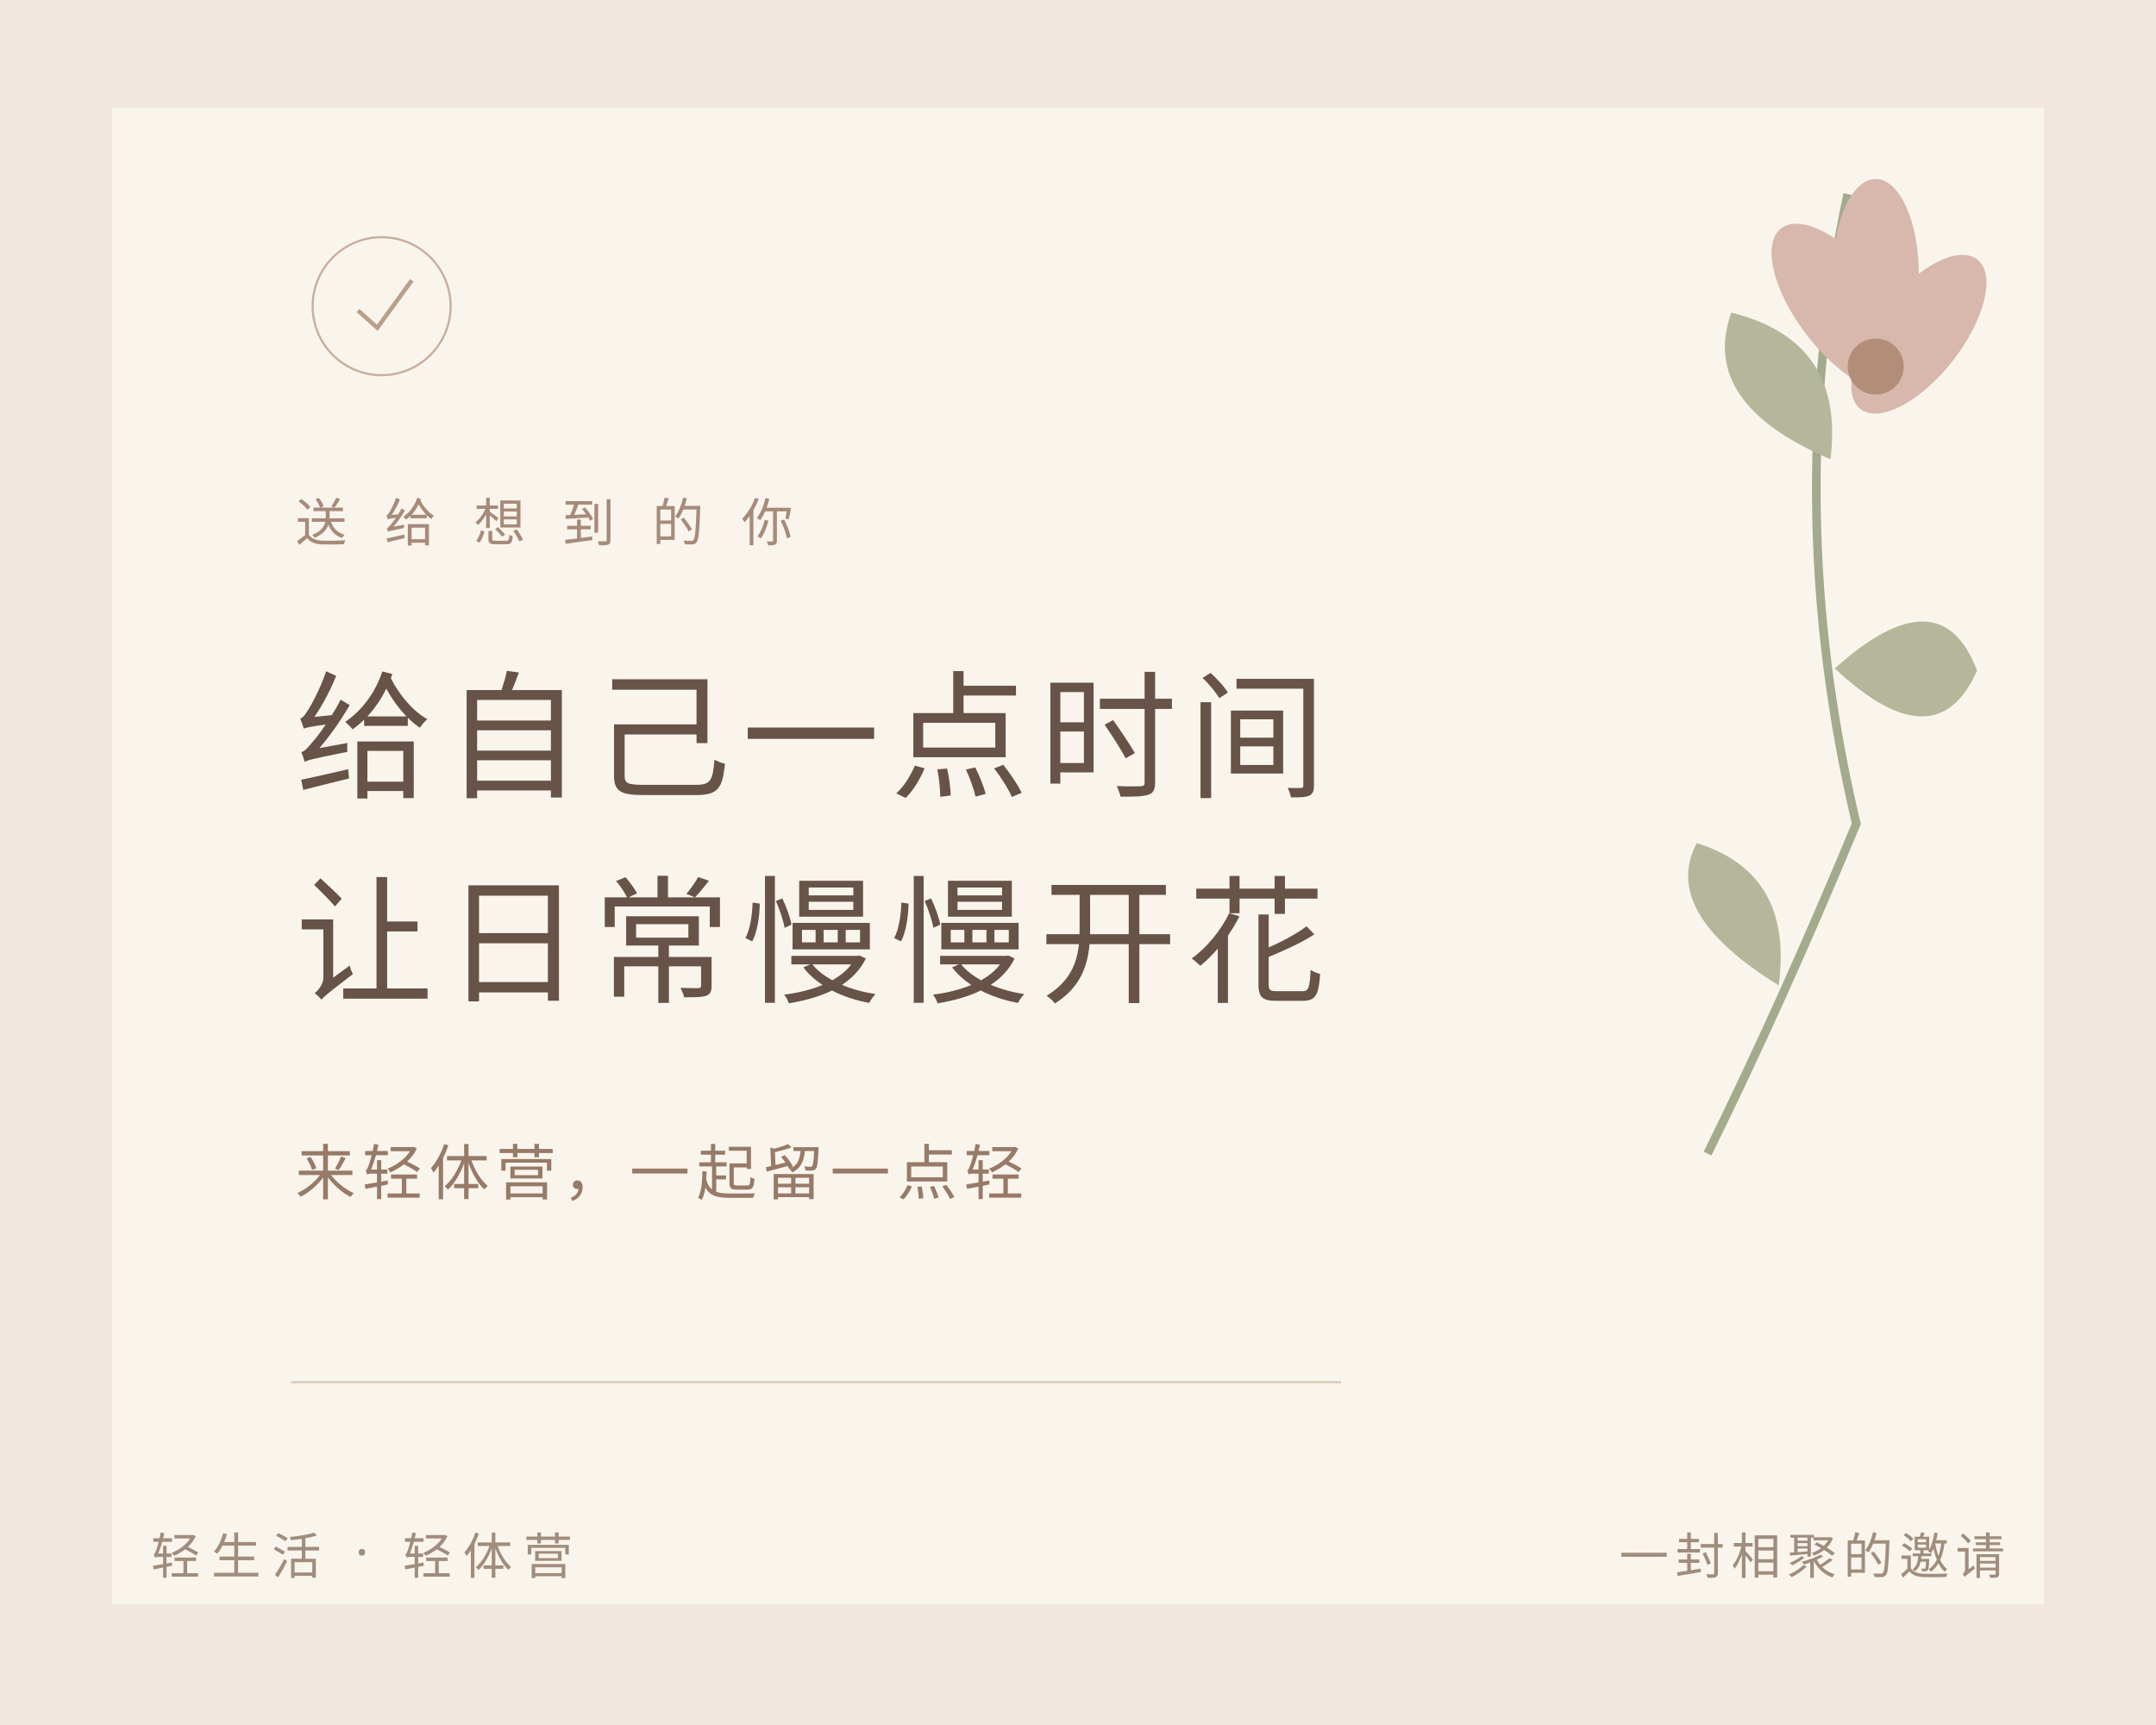
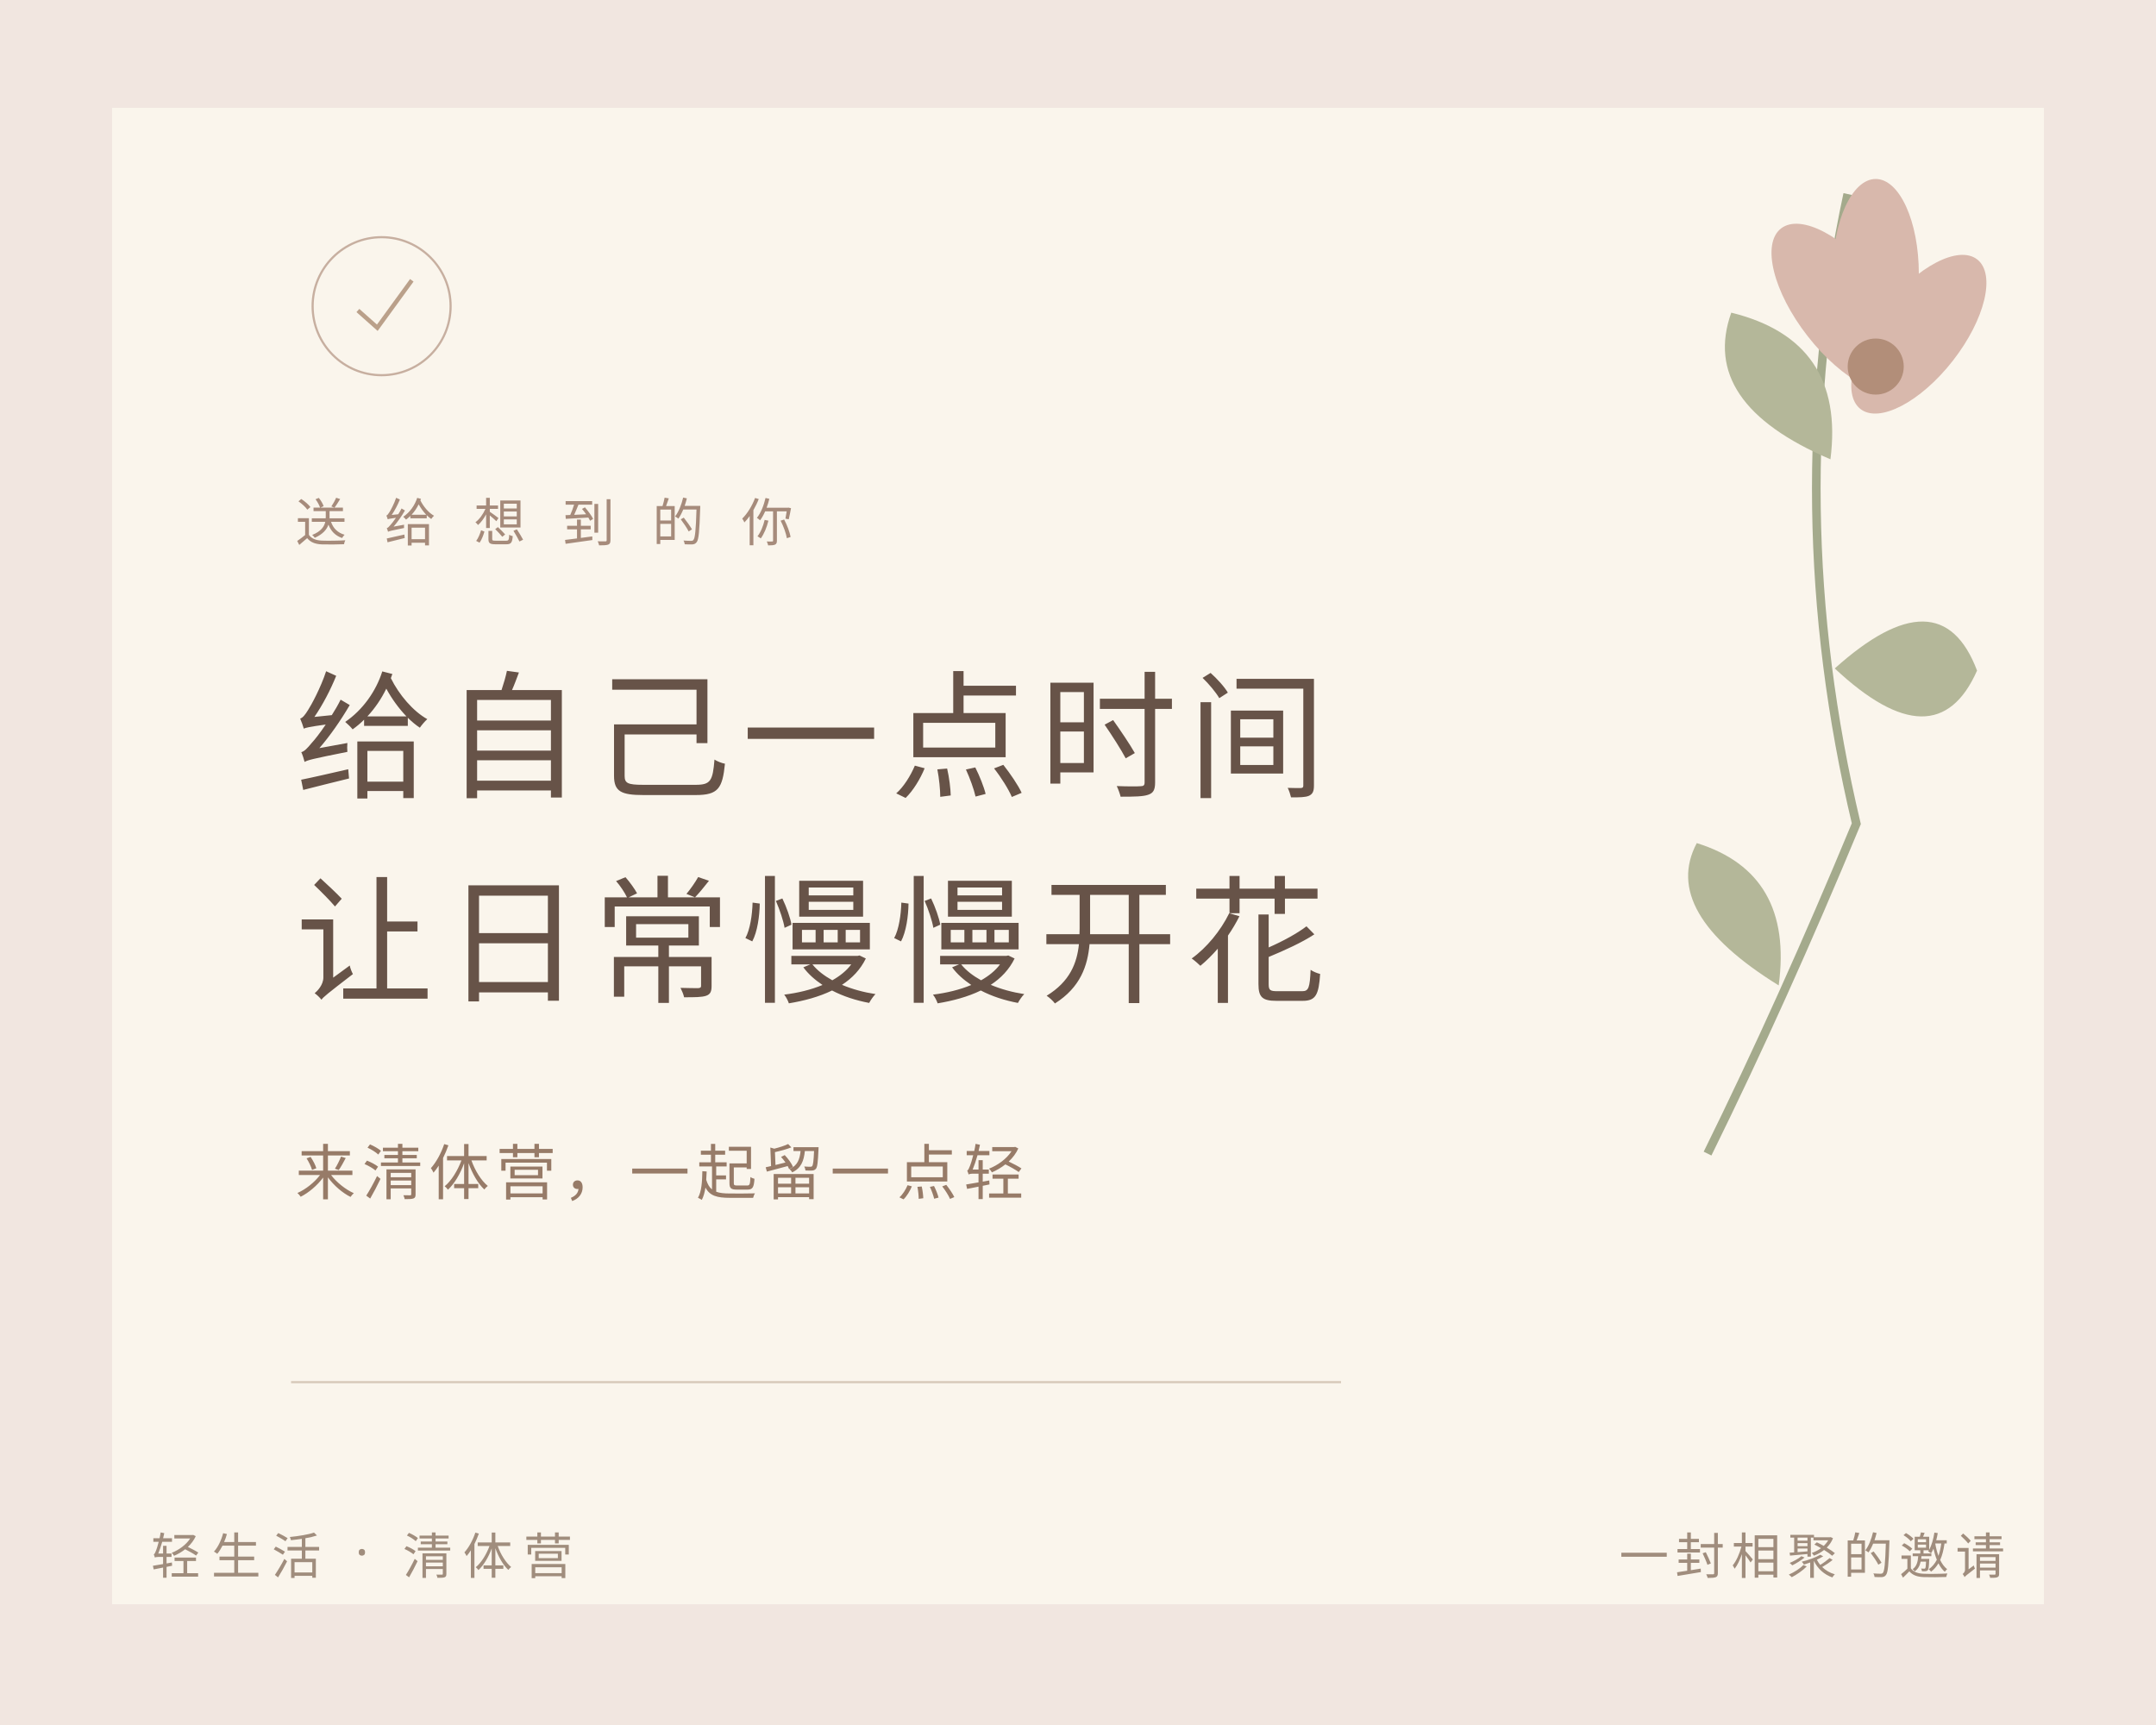
<svg xmlns="http://www.w3.org/2000/svg" width="1000" height="800" viewBox="0 0 1000 800">
  <rect width="1000" height="800" fill="#f1e6e0" />
  <rect x="52" y="50" width="896" height="694" fill="#faf5ec" />
  <path d="M857 90Q826 235 861 382Q827 464 792 535" fill="none" stroke="#a4aa8c" stroke-width="4" />
  <path d="M849 213Q788 187 803 145Q856 158 849 213M851 310Q900 266 917 311Q898 354 851 310M825 457Q770 423 787 391Q832 405 825 457" fill="#b4b799" />
  <g fill="#d8b8ac">
    <ellipse cx="855" cy="143" rx="21" ry="47" transform="rotate(-38 855 143)" />
    <ellipse cx="890" cy="155" rx="20" ry="44" transform="rotate(38 890 155)" />
    <ellipse cx="870" cy="127" rx="20" ry="44" />
  </g>
  <circle cx="870" cy="170" r="13" fill="#b28e79" />
  <circle cx="177" cy="142" r="32" fill="none" stroke="#c7afa0" />
  <path d="M166 144L175 152L191 130" stroke="#baa08a" stroke-width="2" fill="none" />
  <path d="M135 641H622" stroke="#d7c9ba" />
  <g font-family="SimSun,serif" fill="#675348">
    <text x="137" y="251" font-size="24" letter-spacing="6" fill="#a68b7b">送 给 想 到 的 你</text>
    <text x="137" y="365" font-size="64" letter-spacing="5">给自己一点时间</text>
    <text x="137" y="460" font-size="64" letter-spacing="5">让日常慢慢开花</text>
-     <text x="137" y="554" font-size="28" letter-spacing="3" fill="#977b68">来轻体营，一起留一点轻</text>
+     <text x="137" y="554" font-size="28" letter-spacing="3" fill="#977b68">来清体营，一起留一点轻</text>
  </g>
  <g fill="#a08d7d" font-family="SimSun,serif">
-     <text x="70" y="730" font-size="23" letter-spacing="5">轻生活 · 轻体营</text>
+     <text x="70" y="730" font-size="23" letter-spacing="5">轻生活 · 清体营</text>
    <text x="930" y="730" text-anchor="end" font-size="23" letter-spacing="3">一封相聚的邀请</text>
  </g>
</svg>
